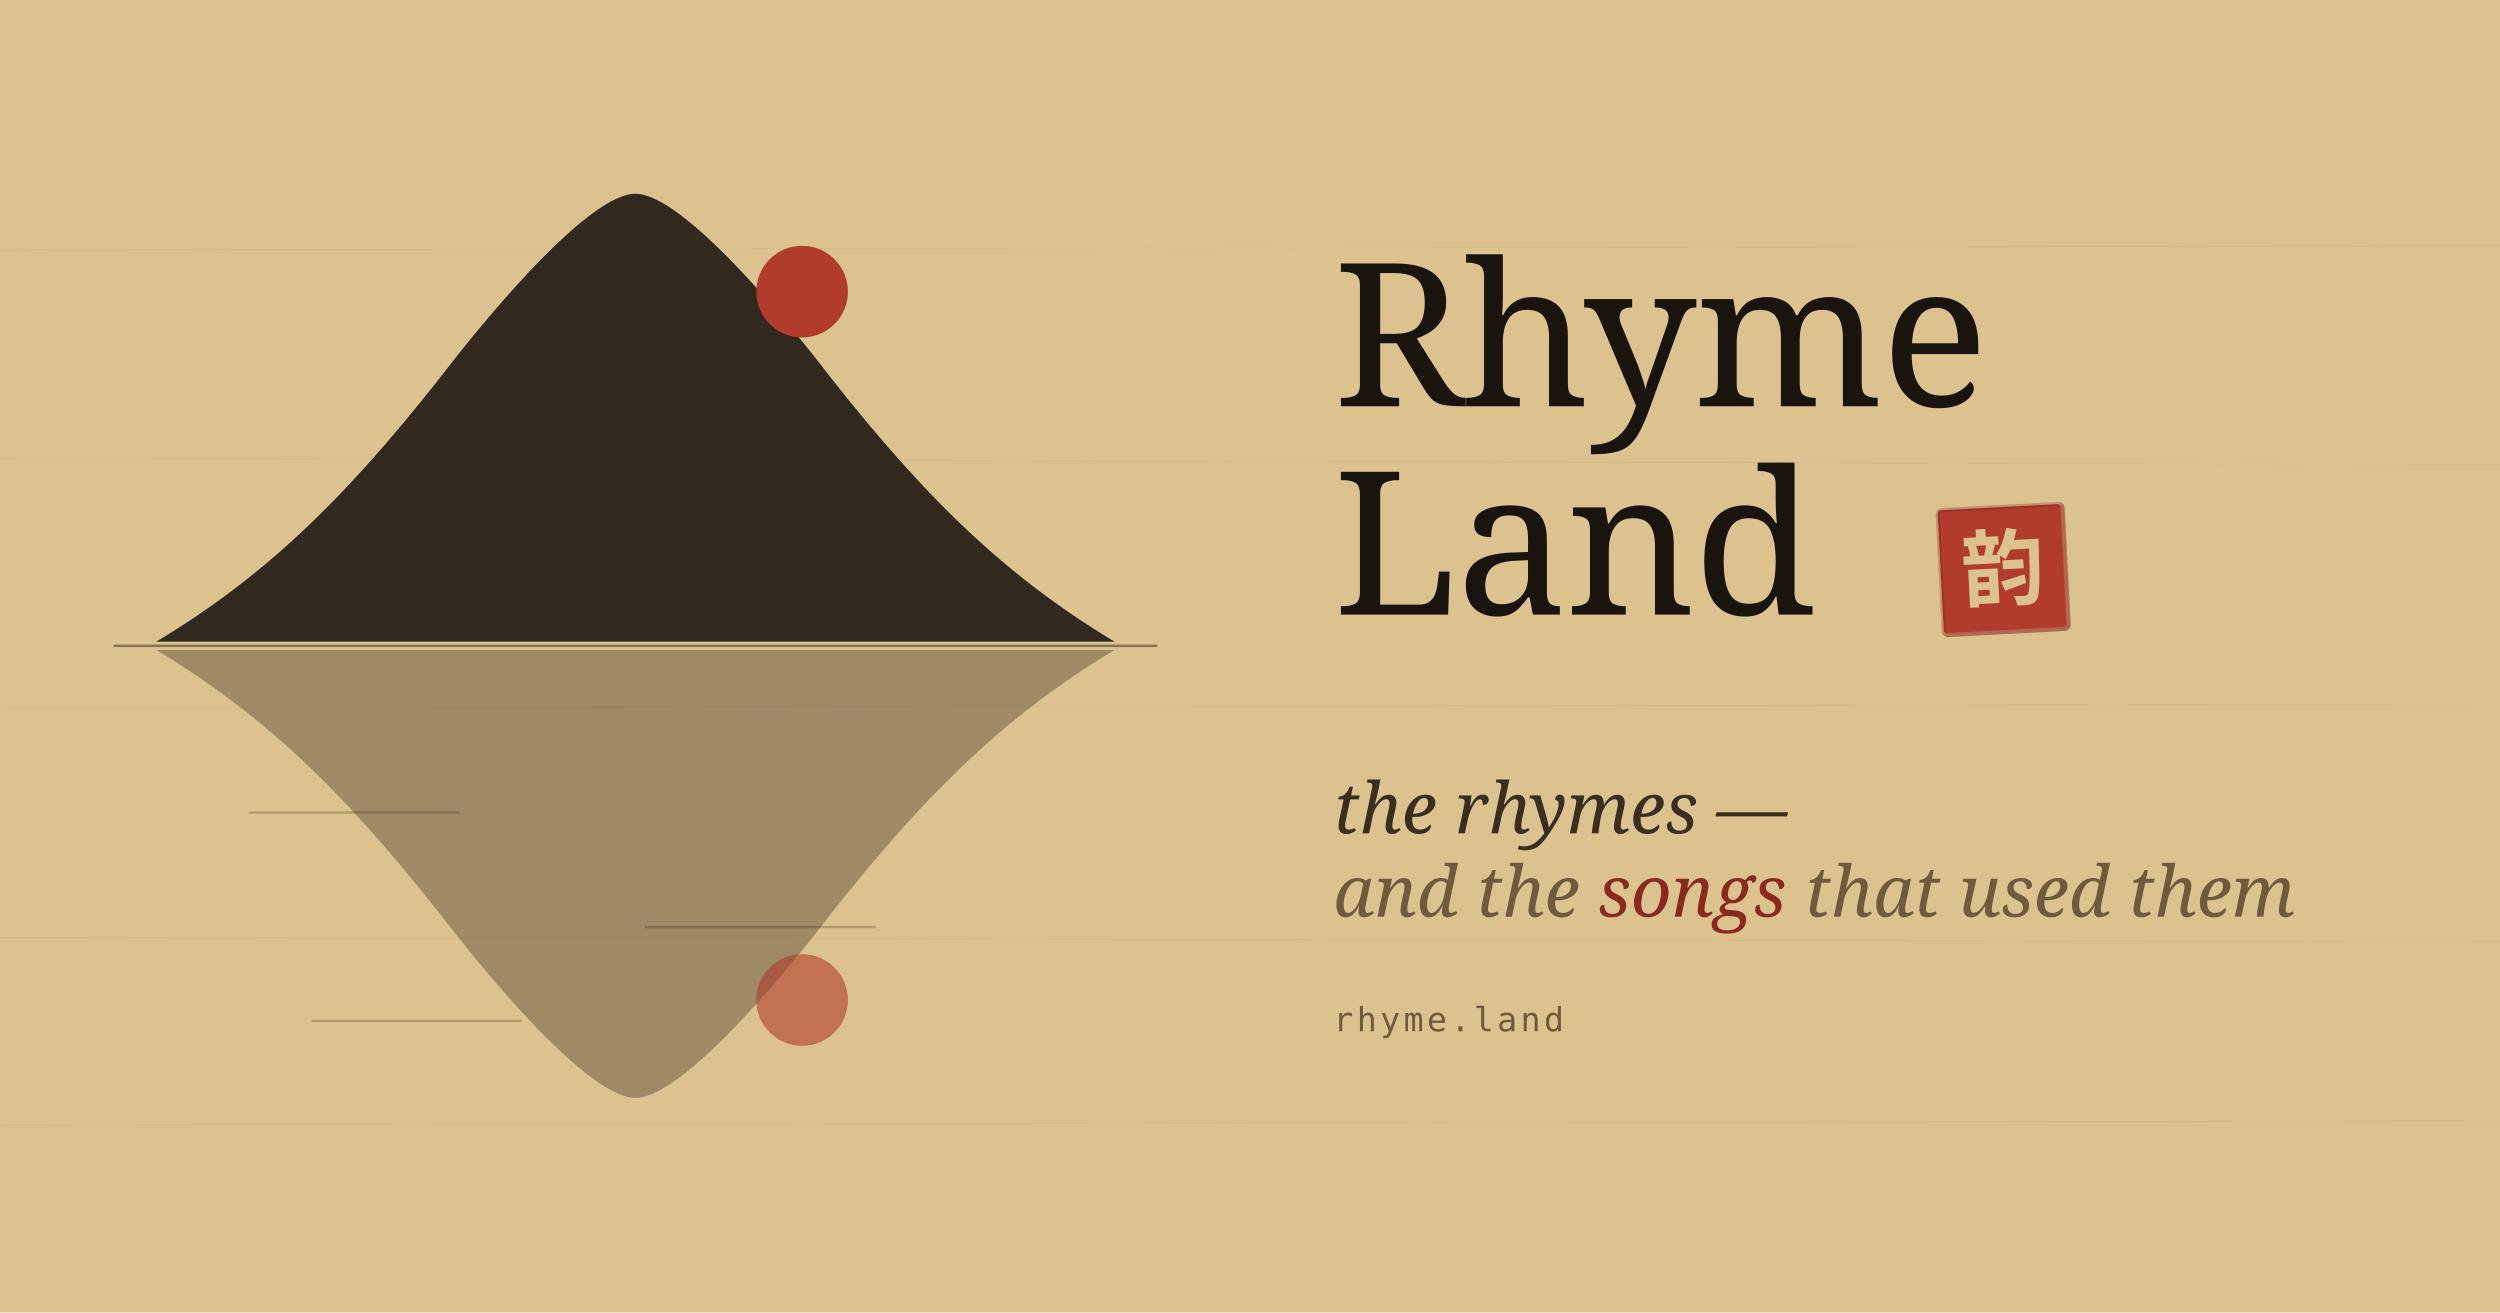
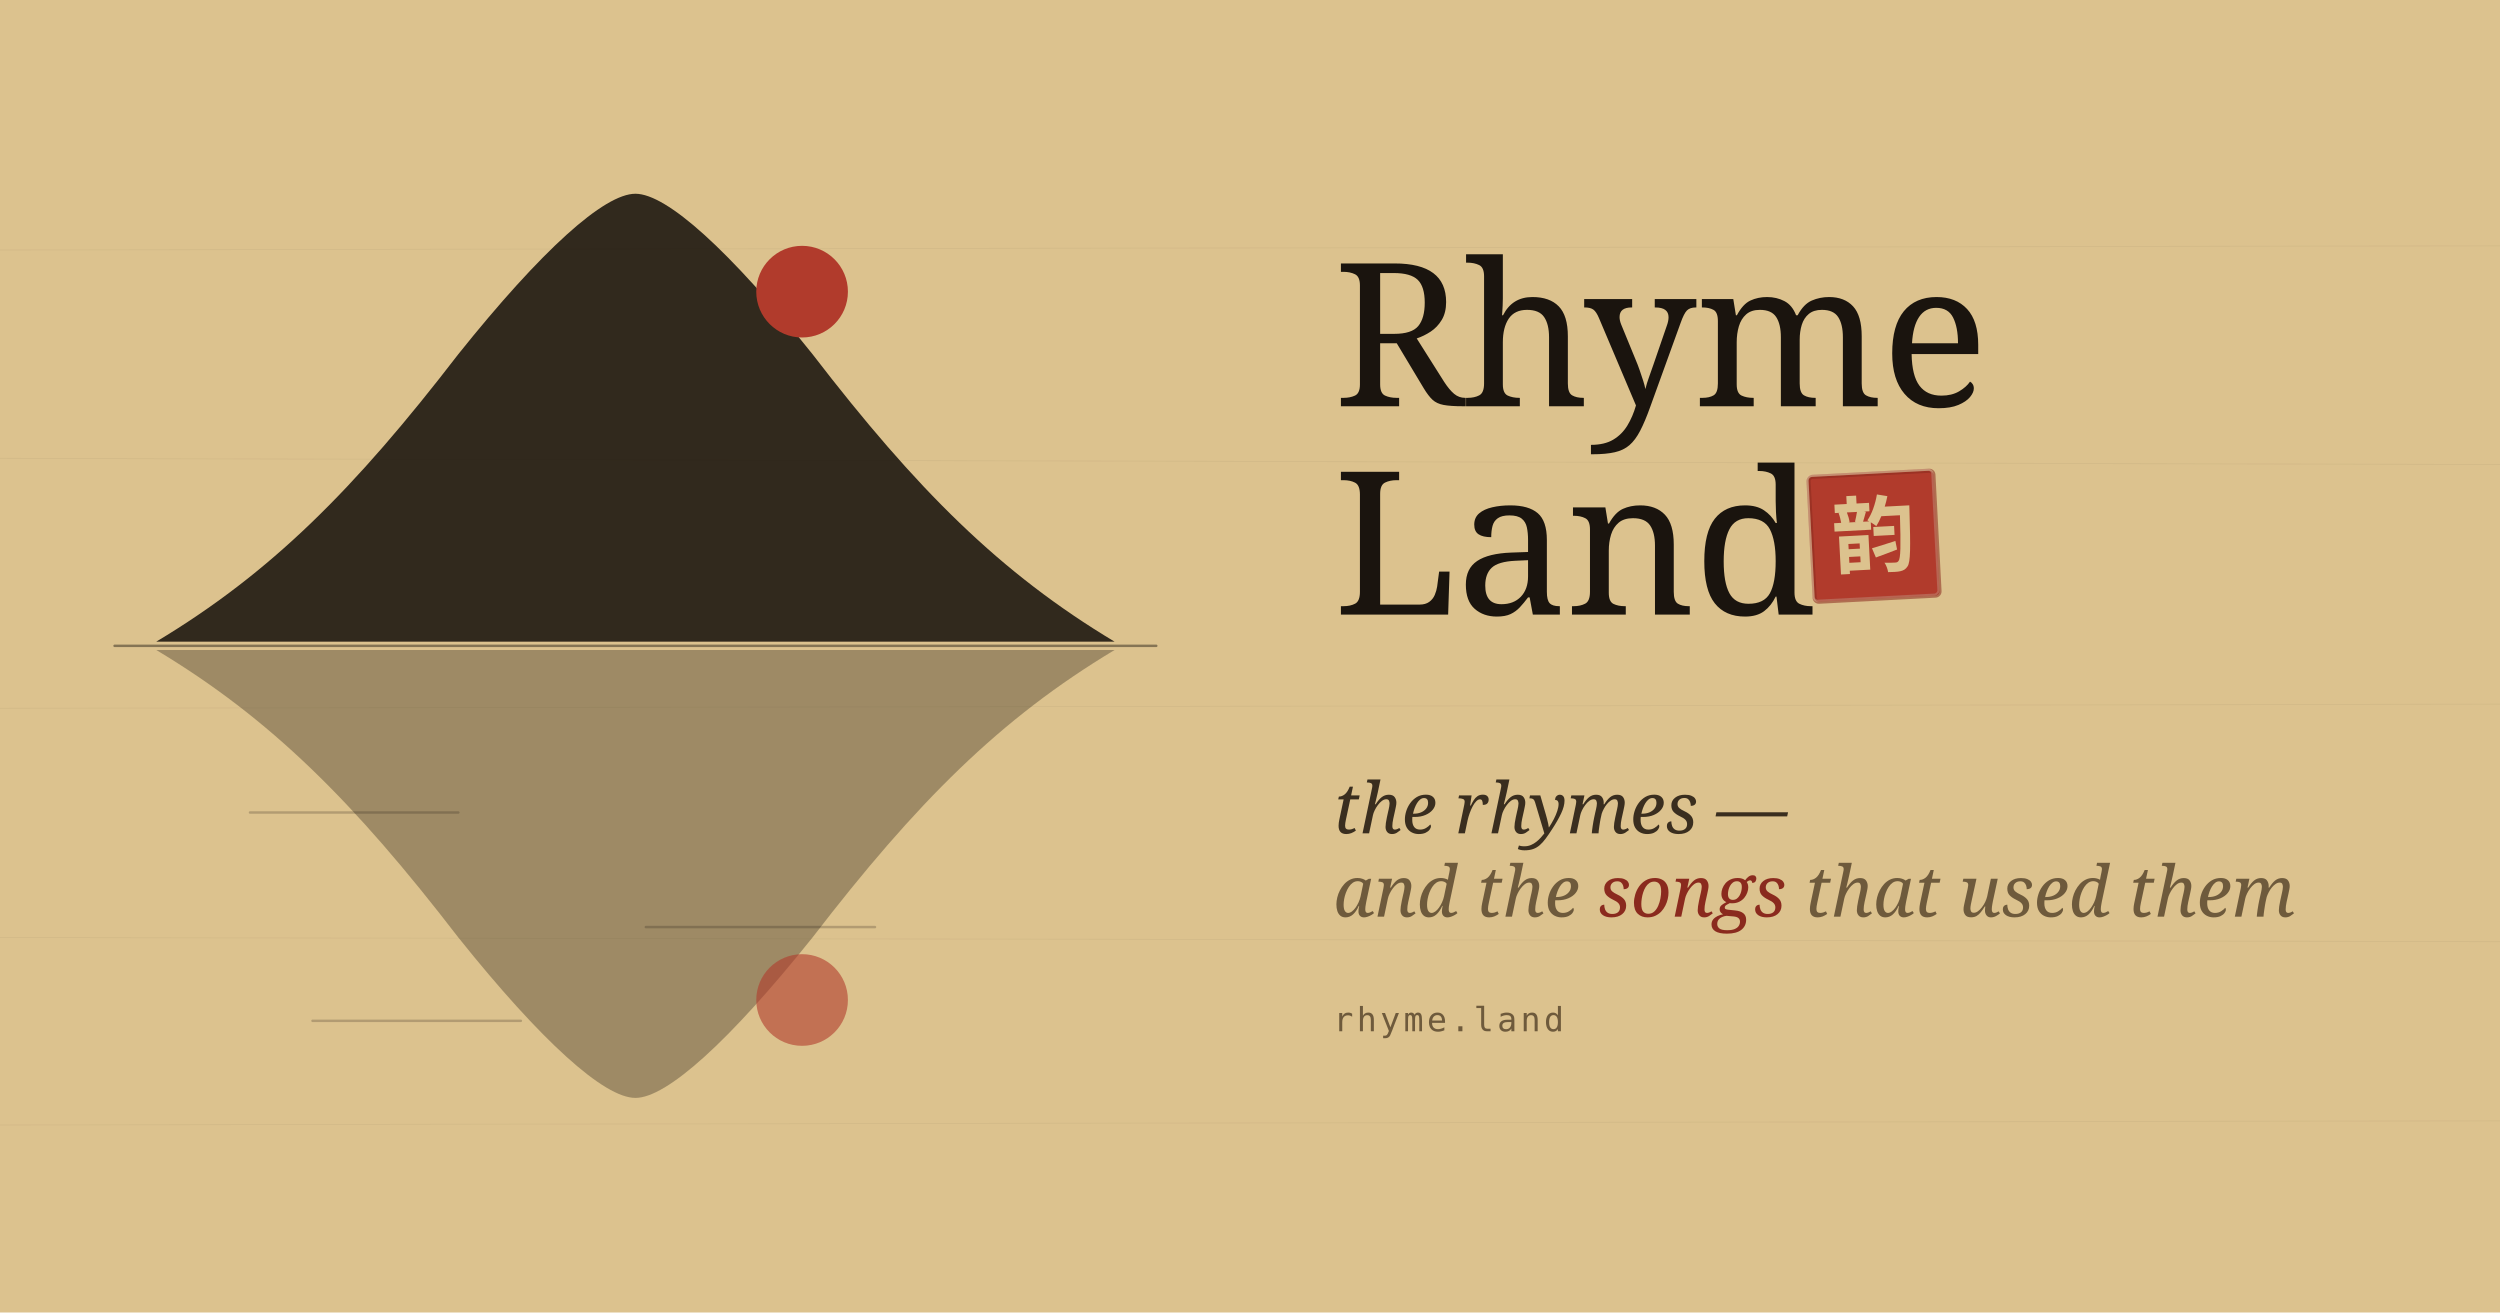
<svg xmlns="http://www.w3.org/2000/svg" viewBox="0 0 1200 630" width="1200" height="630">
  <rect width="1200" height="630" fill="#dcc28e" />
  <g stroke="#1a140e" stroke-width="0.4" opacity="0.05">
    <line x1="0" y1="120" x2="1200" y2="118" />
    <line x1="0" y1="220" x2="1200" y2="223" />
    <line x1="0" y1="340" x2="1200" y2="338" />
    <line x1="0" y1="450" x2="1200" y2="452" />
    <line x1="0" y1="540" x2="1200" y2="538" />
  </g>
  <path d="M75 308 C 130 275, 170 235, 220 170 C 260 120, 290 93, 305 93 C 320 93, 350 120, 390 170 C 440 235, 480 275, 535 308 Z" fill="#1a140e" opacity="0.88" />
  <circle cx="385" cy="140" r="22" fill="#b13b2c" />
  <line x1="55" y1="310" x2="555" y2="310" stroke="#1a140e" stroke-width="1.2" stroke-linecap="round" opacity="0.45" />
  <path d="M75 312 C 130 345, 170 385, 220 450 C 260 500, 290 527, 305 527 C 320 527, 350 500, 390 450 C 440 385, 480 345, 535 312 Z" fill="#1a140e" opacity="0.32" />
  <circle cx="385" cy="480" r="22" fill="#b13b2c" opacity="0.6" />
  <g stroke="#1a140e" stroke-width="1.2" stroke-linecap="round" opacity="0.22" fill="none">
    <path d="M120 390 L 220 390" />
    <path d="M310 445 L 420 445" />
    <path d="M150 490 L 250 490" />
  </g>
  <g transform="translate(640 195)">
    <text font-family="'Cormorant Garamond', 'STSong', serif" font-style="normal" font-weight="500" font-size="96" fill="#1a140e" letter-spacing="-1">
      <tspan x="0" y="0">Rhyme</tspan>
      <tspan x="0" y="100">Land</tspan>
    </text>
-     <g transform="translate(290 50) rotate(-3)">
+     <g transform="translate(228 34) rotate(-3)">
      <rect x="0" y="0" width="60" height="60" rx="2" fill="#b13b2c" />
      <rect x="0" y="0" width="60" height="60" rx="2" fill="none" stroke="#8a2a1e" stroke-width="2" opacity="0.55" />
      <rect x="0" y="0" width="60" height="60" rx="2" fill="none" stroke="#ffe6c8" stroke-width="1" opacity="0.28" transform="translate(-0.5 -0.5)" />
      <text x="30" y="44" text-anchor="middle" font-family="'Songti SC', 'STSong', 'SimSun', serif" font-weight="700" font-size="40" fill="#dcc28e">韵</text>
    </g>
  </g>
  <text x="640" y="400" font-family="'Cormorant Garamond', serif" font-style="italic" font-weight="400" font-size="34" fill="#3a2e1f">the rhymes —</text>
  <text x="640" y="440" font-family="'Cormorant Garamond', serif" font-style="italic" font-weight="400" font-size="34" fill="#6e5a3c">and the <tspan fill="#8a2a1e">songs</tspan> that used them</text>
  <text x="640" y="495" font-family="'DM Mono', ui-monospace, monospace" font-size="16" font-weight="500" fill="#6e5a3c" letter-spacing="0.1em">rhyme.land</text>
</svg>
